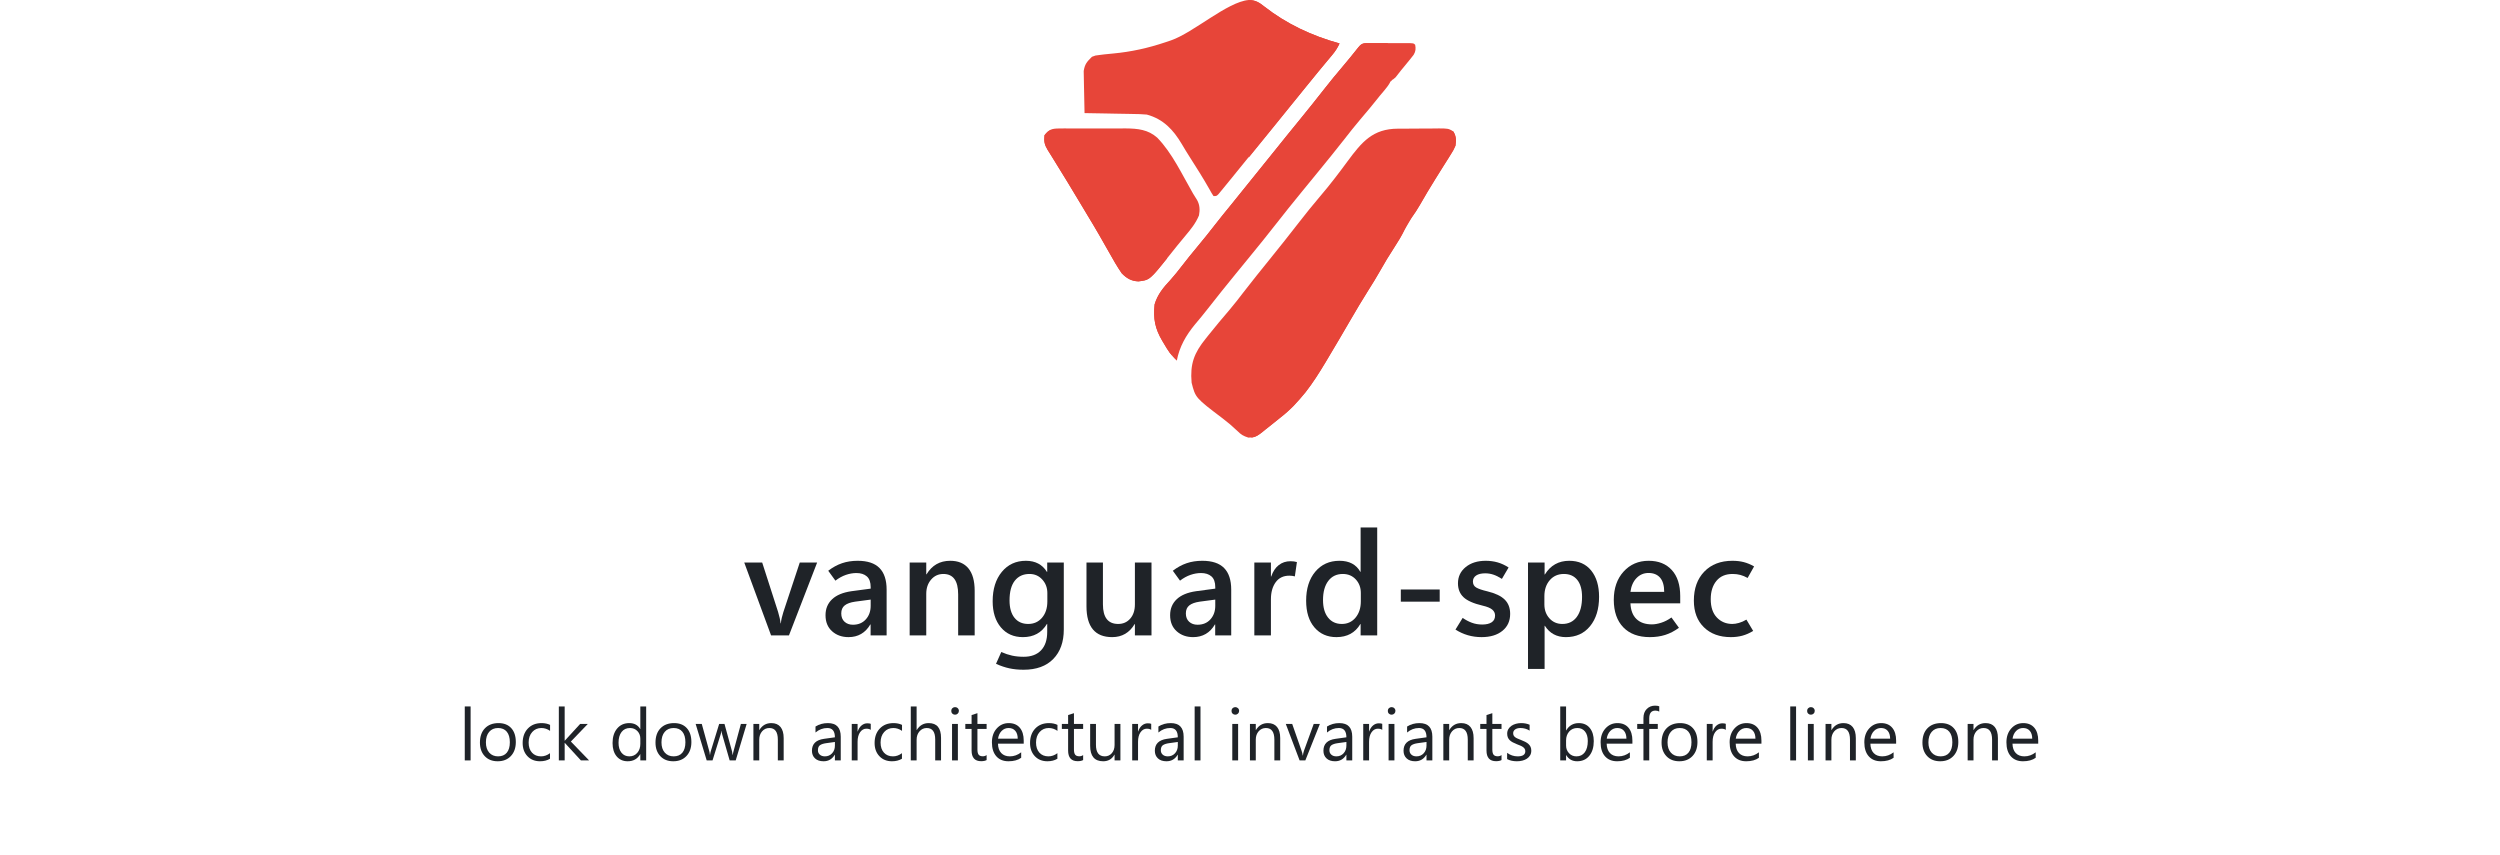
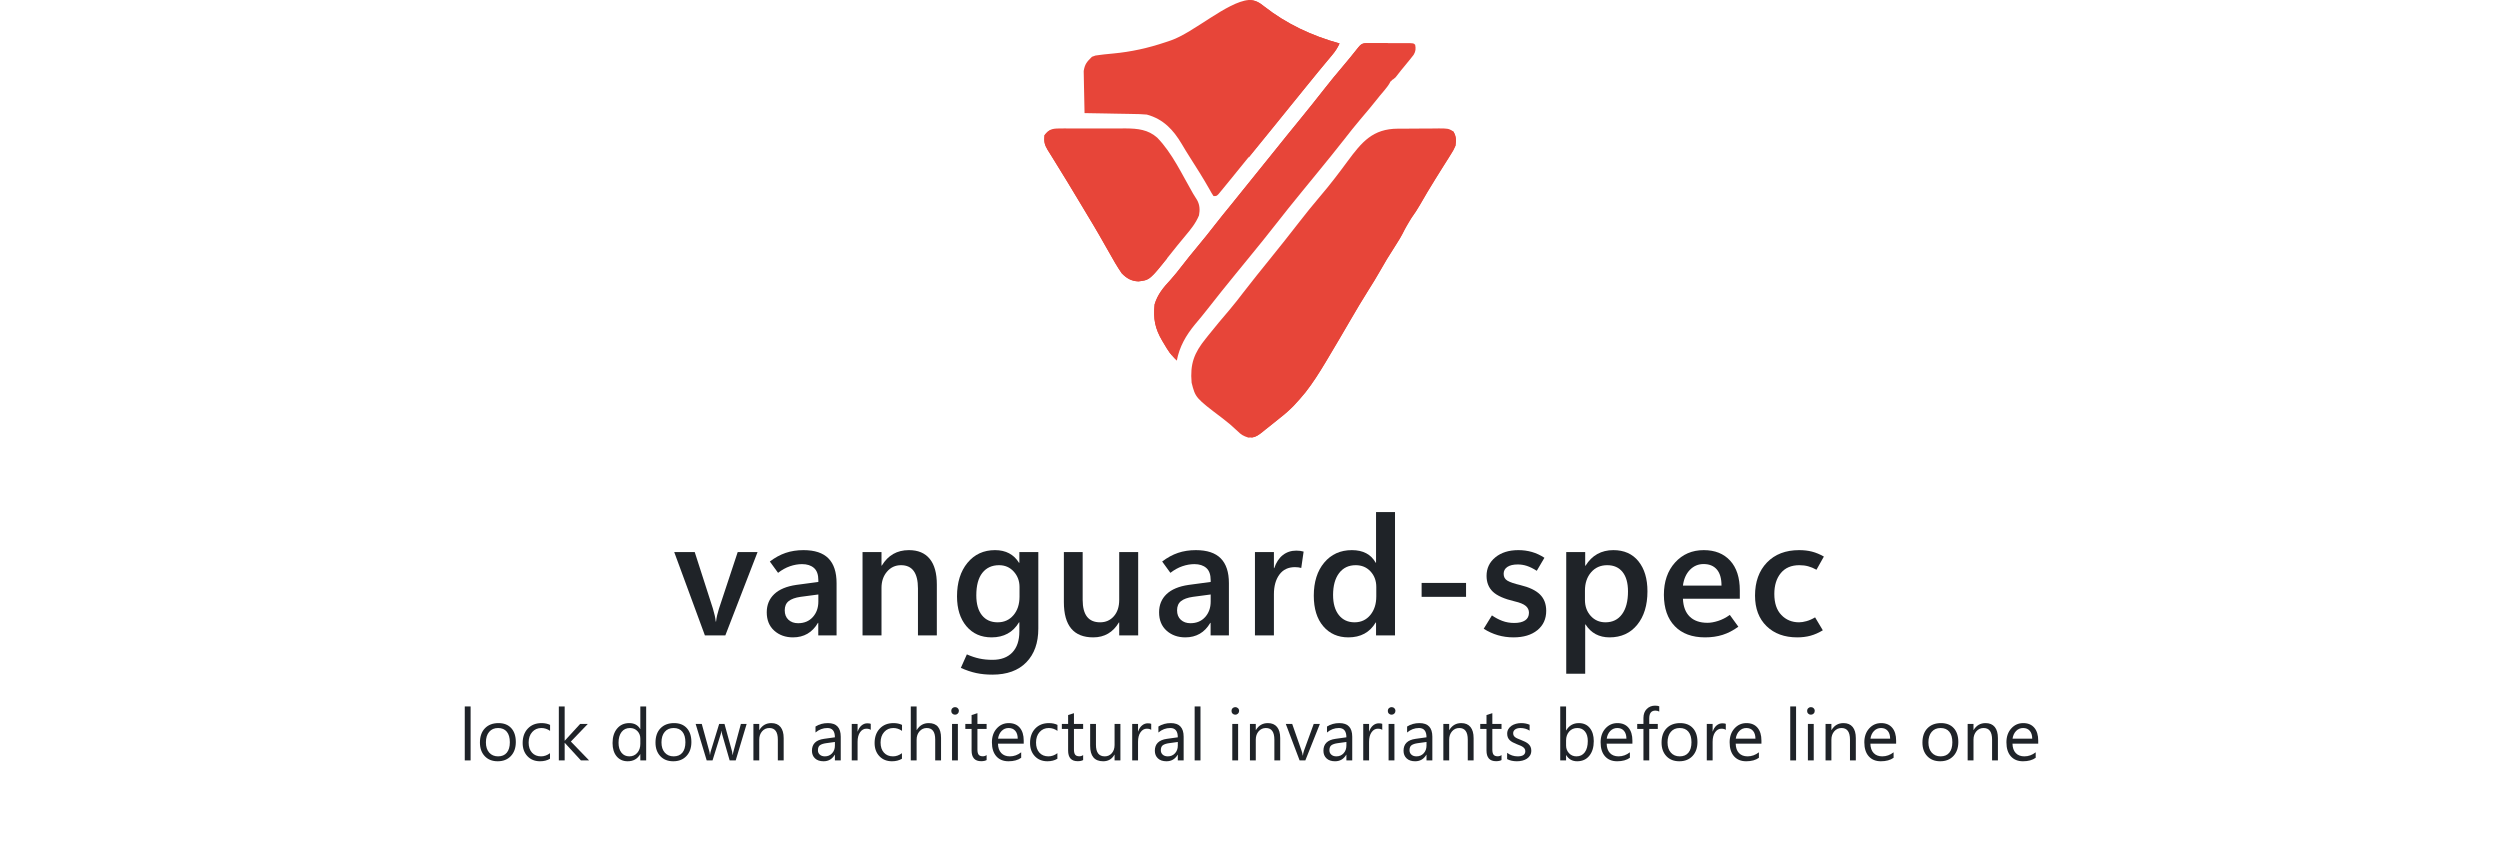
<svg xmlns="http://www.w3.org/2000/svg" width="480" height="164" viewBox="0 0 480 164" role="img" aria-label="vanguard-spec — lock down architectural invariants before line one">
  <g transform="translate(200.5 0) scale(0.089)">
    <g transform="translate(-3406 -638)">
      <path d="M4169.03 915.589C4172.16 915.557 4175.29 915.557 4178.56 915.525 4185.18 915.493 4191.8 915.493 4198.42 915.493 4208.56 915.461 4218.7 915.333 4228.87 915.237 4235.3 915.205 4241.76 915.205 4248.19 915.205 4252.73 915.109 4252.73 915.109 4257.36 915.045 4277.93 915.205 4277.93 915.205 4288.77 921.761 4294.94 932.604 4294.72 939.512 4293.15 951.857 4288.68 961.74 4288.68 961.74 4282.38 971.719 4281.26 973.51 4280.14 975.332 4278.99 977.187 4275.34 983.04 4271.66 988.829 4267.95 994.618 4265.46 998.648 4262.93 1002.65 4260.44 1006.68 4256.69 1012.69 4252.95 1018.7 4249.21 1024.68 4237.98 1042.56 4227.3 1060.69 4216.81 1079.02 4211.08 1088.87 4205.1 1098.27 4198.39 1107.49 4192.47 1115.61 4187.77 1123.54 4183.61 1132.75 4177.02 1146.41 4169.31 1159.07 4161.03 1171.74 4150.12 1188.34 4140.02 1205.19 4130.29 1222.53 4122.46 1236.38 4114.17 1249.84 4105.63 1263.27 4092.3 1284.38 4079.6 1305.84 4067.06 1327.43 4051.04 1355.06 4034.89 1382.6 4018.48 1410.01 4016.59 1413.18 4014.71 1416.37 4012.72 1419.67 3985.06 1465.88 3957.68 1506.18 3914.73 1539.32 3908.58 1544.15 3902.54 1549.07 3896.49 1554 3891.99 1557.58 3887.48 1561.13 3882.97 1564.71 3880.86 1566.47 3878.74 1568.2 3876.54 1569.99 3865.57 1578.5 3860.51 1581.89 3846.25 1582.05 3835.53 1578.62 3830.64 1575.81 3822.81 1567.91 3812.44 1557.99 3801.89 1549.01 3790.47 1540.37 3732.13 1496.14 3732.13 1496.14 3723.85 1463.58 3720.27 1423.22 3729.19 1399.55 3754.23 1368.62 3756.22 1366.13 3758.2 1363.6 3760.25 1361.04 3775.05 1342.46 3790.34 1324.26 3805.79 1306.23 3816.22 1293.94 3826 1281.25 3835.79 1268.49 3854.21 1244.82 3872.8 1221.34 3891.76 1198.12 3913.7 1171.19 3935.16 1143.88 3956.5 1116.47 3970.89 1097.99 3985.47 1079.79 4000.7 1061.97 4021.68 1037.47 4041.22 1011.89 4060.31 985.887 4091.11 944.245 4114.62 915.717 4169.03 915.589Z" fill="#E74539" fill-rule="evenodd" />
      <path d="M3846.94 638.016C3861.05 638.303 3869.14 643.099 3879.92 651.795 3928.86 689.936 3983.43 715.256 4043.06 731.721 4038.83 740.833 4034.13 748.186 4027.7 755.859 4025.91 758.001 4024.15 760.143 4022.3 762.349 4019.42 765.801 4019.42 765.801 4016.47 769.286 4012.38 774.21 4008.32 779.101 4004.22 784.024 4002.18 786.486 4000.1 788.98 3997.95 791.537 3988.87 802.503 3979.88 813.565 3970.89 824.659 3968.33 827.792 3968.33 827.792 3965.74 830.989 3962.32 835.209 3958.87 839.461 3955.44 843.681 3946.81 854.327 3938.17 864.973 3929.5 875.588 3918.95 888.568 3908.42 901.548 3897.87 914.528 3880.63 935.756 3863.35 956.984 3845.98 978.149 3839.97 985.502 3833.99 992.855 3828.01 1000.24 3826.18 1002.48 3824.36 1004.75 3822.47 1007.05 3818.89 1011.46 3815.34 1015.87 3811.76 1020.29 3806.8 1026.42 3801.78 1032.53 3796.76 1038.64 3795.03 1040.81 3793.27 1042.95 3791.45 1045.16 3789.75 1047.2 3788.05 1049.28 3786.3 1051.39 3784.79 1053.25 3783.26 1055.1 3781.69 1056.99 3777.56 1061.02 3777.56 1061.02 3771.17 1061.02 3767.01 1054.78 3767.01 1054.78 3761.99 1045.64 3748.71 1022.27 3734.41 999.601 3719.92 976.966 3714.04 967.726 3708.28 958.423 3702.78 948.96 3684.45 918.044 3662.86 894.866 3627.22 885.179 3616.83 884.156 3606.43 883.996 3595.97 883.868 3593.03 883.804 3590.05 883.74 3587.02 883.676 3577.64 883.484 3568.24 883.325 3558.87 883.197 3552.47 883.069 3546.1 882.941 3539.71 882.813 3524.1 882.493 3508.49 882.237 3492.88 881.982 3492.49 867.787 3492.21 853.56 3492.01 839.333 3491.92 834.506 3491.82 829.678 3491.7 824.851 3491.47 817.881 3491.41 810.912 3491.31 803.942 3491.25 799.754 3491.15 795.566 3491.06 791.25 3493.45 776.096 3498.09 771.172 3508.87 760.494 3516.36 757.553 3516.36 757.553 3524.67 756.69 3528.06 756.274 3531.49 755.827 3534.97 755.379 3541.43 754.708 3547.9 754.036 3554.36 753.461 3593.67 749.784 3630.1 741.696 3667.43 729.131 3671.37 727.821 3675.33 726.478 3679.39 725.103 3728.3 708.127 3800.95 641.916 3846.94 638.016Z" fill="#E74539" fill-rule="evenodd" />
      <path d="M4108.5 731 4115.81 731.032 4123.32 731 4139 731.032 4163.11 731 4178.32 731.032 4185.63 731C4202.59 731.064 4202.59 731.064 4206.17 734.647 4207.67 742.964 4207.42 748.53 4203.07 755.887 4198.66 761.773 4194.1 767.403 4189.4 773.033 4187.8 774.952 4186.24 776.904 4184.64 778.887L4175.35 790.147C4171.42 794.945 4167.65 799.871 4163.88 804.829L4158.26 809.5C4156.15 809.5 4154.68 813.978 4152.51 813.978 4151.78 815.674 4152.32 814.778 4151.55 816.537 4145.96 826.806 4134.13 839.11 4129.71 844.815 4125.28 850.519 4126.58 848.749 4124.98 850.765 4113.1 865.767 4100.8 880.386 4088.38 894.941 4076.43 908.984 4065.03 923.378 4053.72 937.933 4035.67 961.093 4017.12 983.805 3998.56 1006.55L3990.54 1016.37 3962.56 1050.56C3942.31 1075.29 3922.32 1100.15 3902.68 1125.32 3885.91 1146.72 3868.92 1167.9 3851.64 1188.88L3822.89 1224.07 3818.13 1229.89C3798.07 1254.49 3778.14 1279.15 3758.66 1304.2 3749.65 1315.78 3740.32 1327.04 3730.84 1338.24 3711.58 1361.75 3697.59 1385.96 3691.94 1416 3679.93 1405.22 3672.42 1393.16 3664.37 1379.41L3660.57 1373.07C3644.89 1346.62 3640.8 1325.54 3644.03 1294.44 3650.35 1273.14 3663.22 1257.75 3678.2 1241.76 3686.89 1232.16 3694.78 1222.12 3702.7 1211.88 3713.78 1197.58 3725.03 1183.51 3736.65 1169.69 3749.71 1154.11 3762.33 1138.21 3774.82 1122.19 3786.29 1107.5 3797.98 1093.08 3809.79 1078.71 3816.09 1071.04 3822.28 1063.3 3828.48 1055.52 3839.82 1041.26 3851.32 1027.08 3862.81 1012.95L3896.35 971.361C3907.12 957.83 3917.97 944.395 3928.87 930.96L3934.23 924.37 3961.32 891.102C3977.77 870.854 3994.12 850.573 4010.12 830.004 4022.99 813.498 4036.28 797.408 4049.86 781.478 4061.29 768.043 4072.37 754.352 4083.33 740.501 4091.41 730.328 4095.4 731.064 4108.5 731Z" fill="#E74539" fill-rule="evenodd" />
      <path d="M3894.25 1455 3898 1457 3892 1455.22 3894.25 1455Z" fill="#E74539" fill-rule="evenodd" />
      <path d="M3908 1461 3911.86 1462.58 3915 1465 3908 1461Z" fill="#E74539" fill-rule="evenodd" />
      <path d="M3927 1474 3931.39 1477.32 3933 1479 3927 1474Z" fill="#E74539" fill-rule="evenodd" />
      <path d="M4263.31 927 4267 927.016 4227 945 4229.88 942.98 4263.31 927Z" fill="#E74539" fill-rule="evenodd" />
      <path d="M3927.25 1474.22 3933.23 1479.08 3931.62 1477.45ZM3908.2 1461.36 3914.62 1464.89 3911.74 1462.76ZM3893.8 1455.69 3891.6 1455.84 3897.45 1457.12ZM4284.4 920 4288.71 922.467C4294.86 933.305 4294.63 940.211 4293.06 952.553 4288.58 962.432 4288.58 962.432 4282.27 972.407 4281.15 974.198 4280.03 976.02 4278.88 977.875 4275.26 983.726 4271.54 989.513 4267.86 995.3 4265.33 999.328 4262.83 1003.36 4260.3 1007.35 4256.59 1013.36 4252.84 1019.37 4249.06 1025.35 4237.85 1043.23 4227.16 1061.35 4216.65 1079.68 4210.92 1089.52 4204.93 1098.92 4198.21 1108.13L4192.02 1118.67 4183.38 1133.39C4176.78 1147.04 4169.1 1159.7 4160.77 1172.36 4149.85 1188.96 4139.73 1205.81 4130 1223.14 4122.15 1236.98 4113.86 1250.44 4105.34 1263.87 4091.95 1284.97 4079.24 1306.42 4066.69 1328.01 4050.64 1355.63 4034.47 1383.16 4018.07 1410.56 4016.15 1413.76 4014.26 1416.92 4012.31 1420.21 3998.44 1443.31 3984.66 1464.94 3968.96 1484.93L3954.68 1501.2 3943.74 1513.67C3934.69 1522.83 3924.91 1531.57 3914.16 1539.85 3908.01 1544.65 3901.99 1549.57 3895.94 1554.5 3891.42 1558.08 3886.87 1561.63 3882.36 1565.21 3880.25 1566.97 3878.13 1568.69 3875.95 1570.52 3867.74 1576.87 3862.8 1580.37 3854.85 1581.81L3852.65 1582 3850.6 1548.66 3850.43 1538.67 3850.24 1530.02 3850.01 1519.9C3849.63 1481.92 3856.84 1448.76 3878.36 1417.14 3880.41 1413.98 3880.41 1413.98 3882.52 1410.78 3886.94 1404 3891.45 1397.29 3895.97 1390.58 3899.14 1385.78 3902.31 1380.98 3905.48 1376.19 3915.05 1361.77 3924.73 1347.38 3934.4 1333.02 3939.94 1324.78 3945.48 1316.5 3951.02 1308.25 3952.33 1306.3 3953.61 1304.35 3954.96 1302.33 3965.04 1287.27 3974.84 1272.02 3984.58 1256.74 3992.9 1243.76 4001.58 1231.1 4010.45 1218.5 4018.36 1207.24 4025.79 1196.12 4032.26 1183.94 4037.96 1173.26 4044.43 1163.83 4051.7 1154.17 4063.29 1138.6 4073.48 1122.45 4083.5 1105.8 4094.55 1087.54 4105.69 1069.64 4118.21 1052.34 4121.77 1047.45 4125.19 1042.49 4128.56 1037.47 4153.99 999.728 4186.52 967.38 4225.86 945.364L4226.7 944.992 4267.44 926.975 4263.68 926.959 4267.11 925.347Z" fill="#E74539" fill-rule="evenodd" />
      <path d="M3850.44 1530 3850.73 1538.35 3851 1548 3850 1537.69 3850.44 1530Z" fill="#E74539" fill-rule="evenodd" />
      <path d="M3438.24 915.173C3443.98 915.109 3443.98 915.109 3449.81 915.045 3456 915.077 3456 915.077 3462.31 915.141 3466.6 915.109 3470.9 915.109 3475.19 915.077 3484.2 915.077 3493.2 915.109 3502.21 915.173 3513.68 915.237 3525.16 915.205 3536.63 915.109 3545.51 915.077 3554.38 915.077 3563.26 915.109 3569.51 915.141 3575.79 915.077 3582.04 915.045 3607.58 915.301 3629.76 917.448 3649.57 934.877 3682.03 968.069 3703.79 1015.58 3726.9 1055.44 3729.75 1060.31 3732.77 1065.05 3735.81 1069.79 3741.64 1080.4 3741.93 1091 3739.79 1102.66 3732.77 1119.71 3722.03 1132.72 3710.33 1146.72 3706.58 1151.27 3702.8 1155.85 3699.02 1160.4 3697.22 1162.61 3695.4 1164.79 3693.54 1167.03 3687.19 1174.72 3681.04 1182.54 3674.89 1190.35 3633.38 1242.23 3633.38 1242.23 3608.99 1245.05 3593.64 1244.4 3583.74 1238.41 3573.13 1227.62 3563.01 1213.01 3554.35 1197.66 3545.7 1182.15 3543.33 1178.02 3540.99 1173.89 3538.62 1169.75 3534.03 1161.74 3529.45 1153.7 3524.9 1145.63 3516.63 1131.18 3508.04 1116.92 3499.42 1102.66 3495.77 1096.58 3492.11 1090.46 3488.49 1084.37 3466.73 1047.97 3444.78 1011.71 3422.34 975.695 3419.91 971.786 3419.91 971.786 3417.41 967.813 3416 965.538 3414.59 963.264 3413.11 960.924 3406.38 949.839 3405.17 942.726 3406.48 929.655 3416.03 917.128 3422.76 915.205 3438.24 915.173Z" fill="#E74539" fill-rule="evenodd" />
      <path d="M3847.7 638C3861.75 638.288 3869.81 643.086 3880.55 651.786 3929.28 689.947 3983.62 715.28 4043 731.753 4038.8 740.87 4034.11 748.227 4027.71 755.904 4025.93 758.047 4024.17 760.19 4022.33 762.397 4019.46 765.852 4019.46 765.852 4016.53 769.338 4012.45 774.264 4008.41 779.158 4004.33 784.084 4002.29 786.547 4000.22 789.042 3998.09 791.601 3989.04 802.573 3980.09 813.64 3971.14 824.74 3968.59 827.875 3968.59 827.875 3966.01 831.073 3962.6 835.296 3959.16 839.55 3955.75 843.772 3947.15 854.424 3938.55 865.075 3929.92 875.695 3919.41 888.682 3908.93 901.668 3898.42 914.655L3847 978 3847 638.16Z" fill="#E74539" fill-rule="evenodd" />
      <path d="M3418.73 919 3437.44 924.28C3529.87 958.74 3626.8 1091.36 3663.31 1174.55L3671 1195.29 3661.2 1207.49C3633.05 1242.23 3630.38 1242.54 3609.04 1245 3593.68 1244.36 3583.78 1238.38 3573.17 1227.59 3563.04 1213 3554.38 1197.68 3545.72 1182.19 3543.35 1178.06 3541.01 1173.93 3538.64 1169.81 3534.06 1161.81 3529.47 1153.78 3524.92 1145.71 3516.65 1131.28 3508.06 1117.04 3499.43 1102.8 3495.78 1096.72 3492.13 1090.61 3488.5 1084.53 3466.74 1048.18 3444.78 1011.96 3422.34 975.998 3419.9 972.095 3419.9 972.095 3417.4 968.127 3415.99 965.855 3414.58 963.583 3413.1 961.247 3406.37 950.176 3405.15 943.073 3406.47 930.018 3408.86 926.891 3411.07 924.425 3413.29 922.485Z" fill="#E74539" fill-rule="evenodd" />
      <path d="M4108.32 731C4111.96 731 4111.96 731 4115.64 731.032 4118.13 731.032 4120.58 731 4123.14 731 4128.38 731 4133.58 731 4138.82 731.032L4148 731.02 4100.97 789.389C4078.85 816.61 4056.74 843.892 4034.93 871.359 4023.01 886.324 4011.09 901.228 3998.99 916.008 3976.26 943.66 3953.77 971.435 3931.72 999.703 3907.7 1030.56 3883.43 1061.17 3858.3 1091.16 3835.94 1117.76 3814.31 1144.86 3793 1172.39 3777.76 1192.1 3762.59 1211.43 3745.88 1229.91 3717.06 1260.7 3692.3 1290.32 3680.14 1331.34 3678.59 1346.3 3677.92 1360.07 3678.25 1373.08L3681.81 1405 3676.66 1399.19C3672.27 1393.1 3668.39 1386.65 3664.36 1379.77 3663.12 1377.69 3661.84 1375.57 3660.56 1373.43 3644.89 1346.96 3640.8 1325.87 3644.03 1294.76 3650.35 1273.44 3663.21 1258.05 3678.19 1242.04 3686.87 1232.44 3694.76 1222.39 3702.68 1212.15 3713.76 1197.84 3724.99 1183.76 3736.62 1169.93 3749.68 1154.35 3762.29 1138.44 3774.77 1122.4 3786.23 1107.71 3797.92 1093.28 3809.73 1078.91 3816.02 1071.23 3822.22 1063.48 3828.41 1055.7 3839.74 1041.43 3851.24 1027.25 3862.73 1013.1 3873.94 999.276 3885.15 985.418 3896.26 971.495 3907.02 957.956 3917.87 944.514 3928.76 931.071 3931.41 927.806 3931.41 927.806 3934.12 924.478 3943.13 913.372 3952.16 902.266 3961.2 891.191 3977.64 870.931 3993.99 850.639 4009.99 830.06 4022.85 813.544 4036.14 797.445 4049.7 781.506 4061.13 768.063 4072.21 754.365 4083.17 740.506 4091.24 730.328 4095.23 731.064 4108.32 731Z" fill="#E74539" fill-rule="evenodd" />
    </g>
  </g>
-   <g transform="translate(142.77 122) scale(0.013672 -0.013672)" fill="#1f2328">
+   <g transform="translate(129.31 122) scale(0.015625 -0.015625)" fill="#1f2328">
    <path transform="translate(0 0)" d="M1033 1024 637 0H386L9 1024H261L484 331Q498 284 507.0 244.0Q516 204 519 170H523Q527 208 536.0 246.5Q545 285 558 326L789 1024Z" />
-     <path transform="translate(1075.571 0)" d="M933 0H708V154H704Q652 65 575.0 20.5Q498 -24 398 -24Q259 -24 167.0 58.5Q75 141 75 284Q75 420 167.0 507.5Q259 595 440 621L709 657V678Q709 782 655.0 829.0Q601 876 509 876Q436 876 360.5 850.0Q285 824 214 769L113 908Q207 980 307.0 1014.0Q407 1048 527 1048Q733 1048 833.0 946.5Q933 845 933 642ZM709 416V503L490 474Q393 460 344.5 421.5Q296 383 296 309Q296 234 342.0 192.0Q388 150 460 150Q573 150 641.0 225.5Q709 301 709 416Z" />
-     <path transform="translate(2181.143 0)" d="M1064 0H832V577Q832 720 780.0 791.5Q728 863 624 863Q520.056 863 452.028 783.836Q384 704.672 384 584V0H151V1024H384V858H387.948Q445.191 953 528.096 1000.5Q611 1048 721 1048Q889 1048 976.5 941.0Q1064 834 1064 626Z" />
-     <path transform="translate(3412.714 0)" d="M1084 83Q1084 -179 936.5 -330.5Q789 -482 519 -482Q412 -482 321.0 -462.5Q230 -443 132 -399L206 -233Q285 -268 359.0 -284.0Q433 -300 521 -300Q678 -300 764.5 -209.5Q851 -119 851 48V161H847Q791 68 706.5 22.0Q622 -24 510 -24Q316 -24 200.5 113.0Q85 250 85 480Q85 736 213.5 892.0Q342 1048 552 1048Q651 1048 725.0 1009.0Q799 970 847 892H851V1024H1084ZM853 476V595Q853 706 782.0 784.5Q711 863 602 863Q471 863 396.5 769.0Q322 675 322 492Q322 334 391.5 247.5Q461 161 584 161Q704 161 778.5 248.5Q853 336 853 476Z" />
-     <path transform="translate(4683.286 0)" d="M1045 0H812V159H808Q754 68 675.0 22.0Q596 -24 493 -24Q312.5 -24 222.25 84.25Q132 192.5 132 409V1024H363V436Q363 298.5 416.576 229.75Q470.152 161 577.304 161Q681 161 746.5 236.0Q812 311 812 436V1024H1045Z" />
-     <path transform="translate(5914.857 0)" d="M933 0H708V154H704Q652 65 575.0 20.5Q498 -24 398 -24Q259 -24 167.0 58.5Q75 141 75 284Q75 420 167.0 507.5Q259 595 440 621L709 657V678Q709 782 655.0 829.0Q601 876 509 876Q436 876 360.5 850.0Q285 824 214 769L113 908Q207 980 307.0 1014.0Q407 1048 527 1048Q733 1048 833.0 946.5Q933 845 933 642ZM709 416V503L490 474Q393 460 344.5 421.5Q296 383 296 309Q296 234 342.0 192.0Q388 150 460 150Q573 150 641.0 225.5Q709 301 709 416Z" />
-     <path transform="translate(7020.429 0)" d="M721 829Q702 834 684.5 836.5Q667 839 644 839Q519 839 452.0 747.0Q385 655 385 507V0H152V1024H385V827H389Q425 933 495.0 987.5Q565 1042 660 1042Q687 1042 708.5 1039.0Q730 1036 750 1030Z" />
-     <path transform="translate(7815.0 0)" d="M846 159Q791 67 707.0 21.5Q623 -24 510 -24Q318 -24 201.5 112.5Q85 249 85 488Q85 742 213.5 895.0Q342 1048 553 1048Q656 1048 729.0 1009.5Q802 971 846 893H850V1516H1083V0H850V159ZM322 497Q322 339 393.0 250.0Q464 161 586 161Q705 161 779.0 250.0Q853 339 853 479V596Q853 710 782.0 786.5Q711 863 600 863Q470 863 396.0 765.5Q322 668 322 497Z" />
-     <path transform="translate(9085.571 0)" d="M144 474V645H690V474Z" />
-     <path transform="translate(9945.143 0)" d="M52 82 153 246Q213 204 280.5 178.5Q348 153 427 153Q513 153 560.5 184.5Q608 216 608 279Q608 329 568.5 362.5Q529 396 434 418Q242 463 164.5 537.0Q87 611 87 732Q87 871 195.0 959.5Q303 1048 478 1048Q565 1048 644.0 1025.5Q723 1003 798 954L704 794Q638 836 583.0 854.0Q528 872 470 872Q388 872 342.5 841.5Q297 811 297 757Q297 700 343.5 672.5Q390 645 500 619Q666 579 743.0 503.5Q820 428 820 302Q820 153 711.5 64.5Q603 -24 418 -24Q318 -24 226.5 2.5Q135 29 52 82Z" />
-     <path transform="translate(10864.714 0)" d="M388 135H384V-471H151V1024H384V856H388Q447 952 533.0 1000.0Q619 1048 730 1048Q928 1048 1038.5 911.0Q1149 774 1149 542Q1149 285 1023.0 130.5Q897 -24 683 -24Q587 -24 513.0 15.5Q439 55 388 135ZM381 551V436Q381 318 452.0 239.5Q523 161 633 161Q764 161 837.0 261.0Q910 361 910 541Q910 696 843.0 779.5Q776 863 655 863Q532 863 456.5 775.5Q381 688 381 551Z" />
-     <path transform="translate(12135.286 0)" d="M1018 451H319Q325 306 403.0 230.5Q481 155 621 155Q678 155 751.0 178.0Q824 201 895 252L1000 107Q905 38 807.0 7.0Q709 -24 591 -24Q352 -24 219.0 113.5Q86 251 85 498Q85 744 222.5 896.0Q360 1048 575 1048Q781 1048 899.5 918.5Q1018 789 1018 552ZM793 612Q793 744 735.5 810.5Q678 877 573 877Q474 877 404.5 805.5Q335 734 319 612Z" />
-     <path transform="translate(13259.857 0)" d="M918 63Q842 17 767.0 -3.5Q692 -24 604 -24Q368 -24 226.5 114.0Q85 252 85 489Q85 744 231.5 896.0Q378 1048 627 1048Q714 1048 785.5 1029.5Q857 1011 931 969L840 807Q788 836 738.0 849.5Q688 863 629 863Q482 863 402.0 766.0Q322 669 322 509Q322 341 408.5 251.0Q495 161 626 161Q666 161 718.0 175.5Q770 190 823 222Z" />
+     <path transform="translate(1071.0 0)" d="M933 0H708V154H704Q652 65 575.0 20.5Q498 -24 398 -24Q259 -24 167.0 58.5Q75 141 75 284Q75 420 167.0 507.5Q259 595 440 621L709 657V678Q709 782 655.0 829.0Q601 876 509 876Q436 876 360.5 850.0Q285 824 214 769L113 908Q207 980 307.0 1014.0Q407 1048 527 1048Q733 1048 833.0 946.5Q933 845 933 642ZM709 416V503L490 474Q393 460 344.5 421.5Q296 383 296 309Q296 234 342.0 192.0Q388 150 460 150Q573 150 641.0 225.5Q709 301 709 416Z" />
+     <path transform="translate(2172.0 0)" d="M1064 0H832V577Q832 720 780.0 791.5Q728 863 624 863Q520.056 863 452.028 783.836Q384 704.672 384 584V0H151V1024H384V858H387.948Q445.191 953 528.096 1000.5Q611 1048 721 1048Q889 1048 976.5 941.0Q1064 834 1064 626Z" />
+     <path transform="translate(3399.0 0)" d="M1084 83Q1084 -179 936.5 -330.5Q789 -482 519 -482Q412 -482 321.0 -462.5Q230 -443 132 -399L206 -233Q285 -268 359.0 -284.0Q433 -300 521 -300Q678 -300 764.5 -209.5Q851 -119 851 48V161H847Q791 68 706.5 22.0Q622 -24 510 -24Q316 -24 200.5 113.0Q85 250 85 480Q85 736 213.5 892.0Q342 1048 552 1048Q651 1048 725.0 1009.0Q799 970 847 892H851V1024H1084ZM853 476V595Q853 706 782.0 784.5Q711 863 602 863Q471 863 396.5 769.0Q322 675 322 492Q322 334 391.5 247.5Q461 161 584 161Q704 161 778.5 248.5Q853 336 853 476Z" />
+     <path transform="translate(4665.0 0)" d="M1045 0H812V159H808Q754 68 675.0 22.0Q596 -24 493 -24Q312.5 -24 222.25 84.25Q132 192.5 132 409V1024H363V436Q363 298.5 416.576 229.75Q470.152 161 577.304 161Q681 161 746.5 236.0Q812 311 812 436V1024H1045Z" />
+     <path transform="translate(5892.0 0)" d="M933 0H708V154H704Q652 65 575.0 20.5Q498 -24 398 -24Q259 -24 167.0 58.5Q75 141 75 284Q75 420 167.0 507.5Q259 595 440 621L709 657V678Q709 782 655.0 829.0Q601 876 509 876Q436 876 360.5 850.0Q285 824 214 769L113 908Q207 980 307.0 1014.0Q407 1048 527 1048Q733 1048 833.0 946.5Q933 845 933 642ZM709 416V503L490 474Q393 460 344.5 421.5Q296 383 296 309Q296 234 342.0 192.0Q388 150 460 150Q573 150 641.0 225.5Q709 301 709 416Z" />
+     <path transform="translate(6993.0 0)" d="M721 829Q702 834 684.5 836.5Q667 839 644 839Q519 839 452.0 747.0Q385 655 385 507V0H152V1024H385V827H389Q425 933 495.0 987.5Q565 1042 660 1042Q687 1042 708.5 1039.0Q730 1036 750 1030Z" />
+     <path transform="translate(7783.0 0)" d="M846 159Q791 67 707.0 21.5Q623 -24 510 -24Q318 -24 201.5 112.5Q85 249 85 488Q85 742 213.5 895.0Q342 1048 553 1048Q656 1048 729.0 1009.5Q802 971 846 893H850V1516H1083V0H850V159ZM322 497Q322 339 393.0 250.0Q464 161 586 161Q705 161 779.0 250.0Q853 339 853 479V596Q853 710 782.0 786.5Q711 863 600 863Q470 863 396.0 765.5Q322 668 322 497Z" />
+     <path transform="translate(9049.0 0)" d="M144 474V645H690V474Z" />
+     <path transform="translate(9904.0 0)" d="M52 82 153 246Q213 204 280.5 178.5Q348 153 427 153Q513 153 560.5 184.5Q608 216 608 279Q608 329 568.5 362.5Q529 396 434 418Q242 463 164.5 537.0Q87 611 87 732Q87 871 195.0 959.5Q303 1048 478 1048Q565 1048 644.0 1025.5Q723 1003 798 954L704 794Q638 836 583.0 854.0Q528 872 470 872Q388 872 342.5 841.5Q297 811 297 757Q297 700 343.5 672.5Q390 645 500 619Q666 579 743.0 503.5Q820 428 820 302Q820 153 711.5 64.5Q603 -24 418 -24Q318 -24 226.5 2.5Q135 29 52 82Z" />
+     <path transform="translate(10819.0 0)" d="M388 135H384V-471H151V1024H384V856H388Q447 952 533.0 1000.0Q619 1048 730 1048Q928 1048 1038.5 911.0Q1149 774 1149 542Q1149 285 1023.0 130.5Q897 -24 683 -24Q587 -24 513.0 15.5Q439 55 388 135ZM381 551V436Q381 318 452.0 239.5Q523 161 633 161Q764 161 837.0 261.0Q910 361 910 541Q910 696 843.0 779.5Q776 863 655 863Q532 863 456.5 775.5Q381 688 381 551Z" />
+     <path transform="translate(12085.0 0)" d="M1018 451H319Q325 306 403.0 230.5Q481 155 621 155Q678 155 751.0 178.0Q824 201 895 252L1000 107Q905 38 807.0 7.0Q709 -24 591 -24Q352 -24 219.0 113.5Q86 251 85 498Q85 744 222.5 896.0Q360 1048 575 1048Q781 1048 899.5 918.5Q1018 789 1018 552ZM793 612Q793 744 735.5 810.5Q678 877 573 877Q474 877 404.5 805.5Q335 734 319 612Z" />
+     <path transform="translate(13205.0 0)" d="M918 63Q842 17 767.0 -3.5Q692 -24 604 -24Q368 -24 226.5 114.0Q85 252 85 489Q85 744 231.5 896.0Q378 1048 627 1048Q714 1048 785.5 1029.5Q857 1011 931 969L840 807Q788 836 738.0 849.5Q688 863 629 863Q482 863 402.0 766.0Q322 669 322 509Q322 341 408.5 251.0Q495 161 626 161Q666 161 718.0 175.5Q770 190 823 222Z" />
  </g>
  <g transform="translate(88.10 146) scale(0.006836 -0.006836)" fill="#1f2328">
    <path transform="translate(0 0)" d="M330 0H166V1516H330Z" />
    <path transform="translate(496.0 0)" d="M594 -24Q367 -24 231.5 119.5Q96 263 96 500Q96 758 237.0 903.0Q378 1048 618 1048Q847 1048 975.5 907.0Q1104 766 1104 516Q1104 271 965.5 123.5Q827 -24 594 -24ZM606 910Q448 910 356.0 802.5Q264 695 264 506Q264 324 357.0 219.0Q450 114 606 114Q765 114 850.5 217.0Q936 320 936 510Q936 702 850.5 806.0Q765 910 606 910Z" />
    <path transform="translate(1696.0 0)" d="M864 47Q746 -24 584 -24Q365 -24 230.5 118.5Q96 261 96 488Q96 741 241.0 894.5Q386 1048 628 1048Q763 1048 866 998V830Q752 910 622 910Q465 910 364.5 797.5Q264 685 264 502Q264 322 358.5 218.0Q453 114 612 114Q746 114 864 203Z" />
    <path transform="translate(2642.0 0)" d="M1016 0H786L334 492H330V0H166V1516H330V555H334L764 1024H979L504 530Z" />
    <path transform="translate(4221.0 0)" d="M1040 0H876V174H872Q758 -24 520 -24Q327 -24 211.5 113.5Q96 251 96 488Q96 742 224.0 895.0Q352 1048 565 1048Q776 1048 872 882H876V1516H1040ZM876 463V614Q876 738 794.0 824.0Q712 910 586 910Q436 910 350.0 800.0Q264 690 264 496Q264 319 346.5 216.5Q429 114 568 114Q705 114 790.5 213.0Q876 312 876 463Z" />
    <path transform="translate(5427.0 0)" d="M594 -24Q367 -24 231.5 119.5Q96 263 96 500Q96 758 237.0 903.0Q378 1048 618 1048Q847 1048 975.5 907.0Q1104 766 1104 516Q1104 271 965.5 123.5Q827 -24 594 -24ZM606 910Q448 910 356.0 802.5Q264 695 264 506Q264 324 357.0 219.0Q450 114 606 114Q765 114 850.5 217.0Q936 320 936 510Q936 702 850.5 806.0Q765 910 606 910Z" />
    <path transform="translate(6627.0 0)" d="M1456 1024 1149 0H979L768 733Q756 775 752 828H748Q745 792 727 735L498 0H334L24 1024H196L408 254Q418 219 422 162H430Q433 206 448 256L684 1024H834L1046 252Q1056 215 1061 160H1069Q1071 199 1086 252L1294 1024Z" />
    <path transform="translate(8107.0 0)" d="M1016 0H852V584Q852 910 614 910Q491 910 410.5 817.5Q330 725 330 584V0H166V1024H330V854H334Q450 1048 670 1048Q838 1048 927.0 939.5Q1016 831 1016 626Z" />
    <path transform="translate(9827.0 0)" d="M899 0H735V160H731Q624 -24 416 -24Q263 -24 176.5 57.0Q90 138 90 272Q90 559 428 606L735 649Q735 910 524 910Q339 910 190 784V952Q341 1048 538 1048Q899 1048 899 666ZM735 518 488 484Q374 468 316.0 427.5Q258 387 258 284Q258 209 311.5 161.5Q365 114 454 114Q576 114 655.5 199.5Q735 285 735 416Z" />
    <path transform="translate(10869.0 0)" d="M700 858Q657 891 576 891Q471 891 400.5 792.0Q330 693 330 522V0H166V1024H330V813H334Q369 921 441.0 981.5Q513 1042 602 1042Q666 1042 700 1028Z" />
    <path transform="translate(11581.0 0)" d="M864 47Q746 -24 584 -24Q365 -24 230.5 118.5Q96 261 96 488Q96 741 241.0 894.5Q386 1048 628 1048Q763 1048 866 998V830Q752 910 622 910Q465 910 364.5 797.5Q264 685 264 502Q264 322 358.5 218.0Q453 114 612 114Q746 114 864 203Z" />
    <path transform="translate(12527.0 0)" d="M1016 0H852V590Q852 910 614 910Q494 910 412.0 817.5Q330 725 330 580V0H166V1516H330V854H334Q452 1048 670 1048Q1016 1048 1016 631Z" />
    <path transform="translate(13686.0 0)" d="M250 1284Q206 1284 175.0 1314.0Q144 1344 144 1390Q144 1436 175.0 1466.5Q206 1497 250 1497Q295 1497 326.5 1466.5Q358 1436 358 1390Q358 1346 326.5 1315.0Q295 1284 250 1284ZM330 0H166V1024H330Z" />
    <path transform="translate(14182.0 0)" d="M641 10Q583 -22 488 -22Q219 -22 219 278V884H43V1024H219V1274L383 1327V1024H641V884H383V307Q383 204 418.0 160.0Q453 116 534 116Q596 116 641 150Z" />
    <path transform="translate(14876.0 0)" d="M989 471H266Q270 300 358.0 207.0Q446 114 600 114Q773 114 918 228V74Q783 -24 561 -24Q344 -24 220.0 115.5Q96 255 96 508Q96 747 231.5 897.5Q367 1048 568 1048Q769 1048 879.0 918.0Q989 788 989 557ZM821 610Q820 752 752.5 831.0Q685 910 565 910Q449 910 368.0 827.0Q287 744 268 610Z" />
    <path transform="translate(15947.0 0)" d="M864 47Q746 -24 584 -24Q365 -24 230.5 118.5Q96 261 96 488Q96 741 241.0 894.5Q386 1048 628 1048Q763 1048 866 998V830Q752 910 622 910Q465 910 364.5 797.5Q264 685 264 502Q264 322 358.5 218.0Q453 114 612 114Q746 114 864 203Z" />
    <path transform="translate(16893.0 0)" d="M641 10Q583 -22 488 -22Q219 -22 219 278V884H43V1024H219V1274L383 1327V1024H641V884H383V307Q383 204 418.0 160.0Q453 116 534 116Q596 116 641 150Z" />
    <path transform="translate(17587.0 0)" d="M994 0H830V162H826Q724 -24 510 -24Q144 -24 144 412V1024H307V438Q307 114 555 114Q675 114 752.5 202.5Q830 291 830 434V1024H994Z" />
    <path transform="translate(18746.0 0)" d="M700 858Q657 891 576 891Q471 891 400.5 792.0Q330 693 330 522V0H166V1024H330V813H334Q369 921 441.0 981.5Q513 1042 602 1042Q666 1042 700 1028Z" />
    <path transform="translate(19458.0 0)" d="M899 0H735V160H731Q624 -24 416 -24Q263 -24 176.5 57.0Q90 138 90 272Q90 559 428 606L735 649Q735 910 524 910Q339 910 190 784V952Q341 1048 538 1048Q899 1048 899 666ZM735 518 488 484Q374 468 316.0 427.5Q258 387 258 284Q258 209 311.5 161.5Q365 114 454 114Q576 114 655.5 199.5Q735 285 735 416Z" />
    <path transform="translate(20500.0 0)" d="M330 0H166V1516H330Z" />
    <path transform="translate(21557.0 0)" d="M250 1284Q206 1284 175.0 1314.0Q144 1344 144 1390Q144 1436 175.0 1466.5Q206 1497 250 1497Q295 1497 326.5 1466.5Q358 1436 358 1390Q358 1346 326.5 1315.0Q295 1284 250 1284ZM330 0H166V1024H330Z" />
    <path transform="translate(22053.0 0)" d="M1016 0H852V584Q852 910 614 910Q491 910 410.5 817.5Q330 725 330 584V0H166V1024H330V854H334Q450 1048 670 1048Q838 1048 927.0 939.5Q1016 831 1016 626Z" />
    <path transform="translate(23212.0 0)" d="M971 1024 563 0H402L14 1024H194L454 280Q483 198 490 137H494Q504 214 526 276L798 1024Z" />
    <path transform="translate(24193.0 0)" d="M899 0H735V160H731Q624 -24 416 -24Q263 -24 176.5 57.0Q90 138 90 272Q90 559 428 606L735 649Q735 910 524 910Q339 910 190 784V952Q341 1048 538 1048Q899 1048 899 666ZM735 518 488 484Q374 468 316.0 427.5Q258 387 258 284Q258 209 311.5 161.5Q365 114 454 114Q576 114 655.5 199.5Q735 285 735 416Z" />
    <path transform="translate(25235.0 0)" d="M700 858Q657 891 576 891Q471 891 400.5 792.0Q330 693 330 522V0H166V1024H330V813H334Q369 921 441.0 981.5Q513 1042 602 1042Q666 1042 700 1028Z" />
    <path transform="translate(25947.0 0)" d="M250 1284Q206 1284 175.0 1314.0Q144 1344 144 1390Q144 1436 175.0 1466.5Q206 1497 250 1497Q295 1497 326.5 1466.5Q358 1436 358 1390Q358 1346 326.5 1315.0Q295 1284 250 1284ZM330 0H166V1024H330Z" />
    <path transform="translate(26443.0 0)" d="M899 0H735V160H731Q624 -24 416 -24Q263 -24 176.5 57.0Q90 138 90 272Q90 559 428 606L735 649Q735 910 524 910Q339 910 190 784V952Q341 1048 538 1048Q899 1048 899 666ZM735 518 488 484Q374 468 316.0 427.5Q258 387 258 284Q258 209 311.5 161.5Q365 114 454 114Q576 114 655.5 199.5Q735 285 735 416Z" />
    <path transform="translate(27485.0 0)" d="M1016 0H852V584Q852 910 614 910Q491 910 410.5 817.5Q330 725 330 584V0H166V1024H330V854H334Q450 1048 670 1048Q838 1048 927.0 939.5Q1016 831 1016 626Z" />
    <path transform="translate(28644.0 0)" d="M641 10Q583 -22 488 -22Q219 -22 219 278V884H43V1024H219V1274L383 1327V1024H641V884H383V307Q383 204 418.0 160.0Q453 116 534 116Q596 116 641 150Z" />
    <path transform="translate(29338.0 0)" d="M104 37V213Q238 114 399 114Q615 114 615 258Q615 299 596.5 327.5Q578 356 546.5 378.0Q515 400 472.5 417.5Q430 435 381 454Q313 481 261.5 508.5Q210 536 175.5 570.5Q141 605 123.5 649.0Q106 693 106 752Q106 824 139.0 879.5Q172 935 227.0 972.5Q282 1010 352.5 1029.0Q423 1048 498 1048Q631 1048 736 1002V836Q623 910 476 910Q430 910 393.0 899.5Q356 889 329.5 870.0Q303 851 288.5 824.5Q274 798 274 766Q274 726 288.5 699.0Q303 672 331.0 651.0Q359 630 399.0 613.0Q439 596 490 576Q558 550 612.0 522.5Q666 495 704.0 460.5Q742 426 762.5 381.0Q783 336 783 274Q783 198 749.5 142.0Q716 86 660.0 49.0Q604 12 531.0 -6.0Q458 -24 378 -24Q220 -24 104 37Z" />
    <path transform="translate(30768.0 0)" d="M334 148H330V0H166V1516H330V844H334Q455 1048 688 1048Q885 1048 996.5 910.5Q1108 773 1108 542Q1108 285 983.0 130.5Q858 -24 641 -24Q438 -24 334 148ZM330 561V418Q330 291 412.5 202.5Q495 114 622 114Q771 114 855.5 228.0Q940 342 940 545Q940 716 861.0 813.0Q782 910 647 910Q504 910 417.0 810.5Q330 711 330 561Z" />
    <path transform="translate(31972.0 0)" d="M989 471H266Q270 300 358.0 207.0Q446 114 600 114Q773 114 918 228V74Q783 -24 561 -24Q344 -24 220.0 115.5Q96 255 96 508Q96 747 231.5 897.5Q367 1048 568 1048Q769 1048 879.0 918.0Q989 788 989 557ZM821 610Q820 752 752.5 831.0Q685 910 565 910Q449 910 368.0 827.0Q287 744 268 610Z" />
    <path transform="translate(33043.0 0)" d="M672 1372Q624 1399 563 1399Q391 1399 391 1182V1024H631V884H391V0H228V884H53V1024H228V1190Q228 1351 321.0 1444.5Q414 1538 553 1538Q628 1538 672 1520Z" />
    <path transform="translate(33684.0 0)" d="M594 -24Q367 -24 231.5 119.5Q96 263 96 500Q96 758 237.0 903.0Q378 1048 618 1048Q847 1048 975.5 907.0Q1104 766 1104 516Q1104 271 965.5 123.5Q827 -24 594 -24ZM606 910Q448 910 356.0 802.5Q264 695 264 506Q264 324 357.0 219.0Q450 114 606 114Q765 114 850.5 217.0Q936 320 936 510Q936 702 850.5 806.0Q765 910 606 910Z" />
    <path transform="translate(34884.0 0)" d="M700 858Q657 891 576 891Q471 891 400.5 792.0Q330 693 330 522V0H166V1024H330V813H334Q369 921 441.0 981.5Q513 1042 602 1042Q666 1042 700 1028Z" />
    <path transform="translate(35596.0 0)" d="M989 471H266Q270 300 358.0 207.0Q446 114 600 114Q773 114 918 228V74Q783 -24 561 -24Q344 -24 220.0 115.5Q96 255 96 508Q96 747 231.5 897.5Q367 1048 568 1048Q769 1048 879.0 918.0Q989 788 989 557ZM821 610Q820 752 752.5 831.0Q685 910 565 910Q449 910 368.0 827.0Q287 744 268 610Z" />
    <path transform="translate(37228.0 0)" d="M330 0H166V1516H330Z" />
    <path transform="translate(37724.0 0)" d="M250 1284Q206 1284 175.0 1314.0Q144 1344 144 1390Q144 1436 175.0 1466.5Q206 1497 250 1497Q295 1497 326.5 1466.5Q358 1436 358 1390Q358 1346 326.5 1315.0Q295 1284 250 1284ZM330 0H166V1024H330Z" />
    <path transform="translate(38220.0 0)" d="M1016 0H852V584Q852 910 614 910Q491 910 410.5 817.5Q330 725 330 584V0H166V1024H330V854H334Q450 1048 670 1048Q838 1048 927.0 939.5Q1016 831 1016 626Z" />
    <path transform="translate(39379.0 0)" d="M989 471H266Q270 300 358.0 207.0Q446 114 600 114Q773 114 918 228V74Q783 -24 561 -24Q344 -24 220.0 115.5Q96 255 96 508Q96 747 231.5 897.5Q367 1048 568 1048Q769 1048 879.0 918.0Q989 788 989 557ZM821 610Q820 752 752.5 831.0Q685 910 565 910Q449 910 368.0 827.0Q287 744 268 610Z" />
    <path transform="translate(41011.0 0)" d="M594 -24Q367 -24 231.5 119.5Q96 263 96 500Q96 758 237.0 903.0Q378 1048 618 1048Q847 1048 975.5 907.0Q1104 766 1104 516Q1104 271 965.5 123.5Q827 -24 594 -24ZM606 910Q448 910 356.0 802.5Q264 695 264 506Q264 324 357.0 219.0Q450 114 606 114Q765 114 850.5 217.0Q936 320 936 510Q936 702 850.5 806.0Q765 910 606 910Z" />
    <path transform="translate(42211.0 0)" d="M1016 0H852V584Q852 910 614 910Q491 910 410.5 817.5Q330 725 330 584V0H166V1024H330V854H334Q450 1048 670 1048Q838 1048 927.0 939.5Q1016 831 1016 626Z" />
    <path transform="translate(43370.0 0)" d="M989 471H266Q270 300 358.0 207.0Q446 114 600 114Q773 114 918 228V74Q783 -24 561 -24Q344 -24 220.0 115.5Q96 255 96 508Q96 747 231.5 897.5Q367 1048 568 1048Q769 1048 879.0 918.0Q989 788 989 557ZM821 610Q820 752 752.5 831.0Q685 910 565 910Q449 910 368.0 827.0Q287 744 268 610Z" />
  </g>
</svg>
